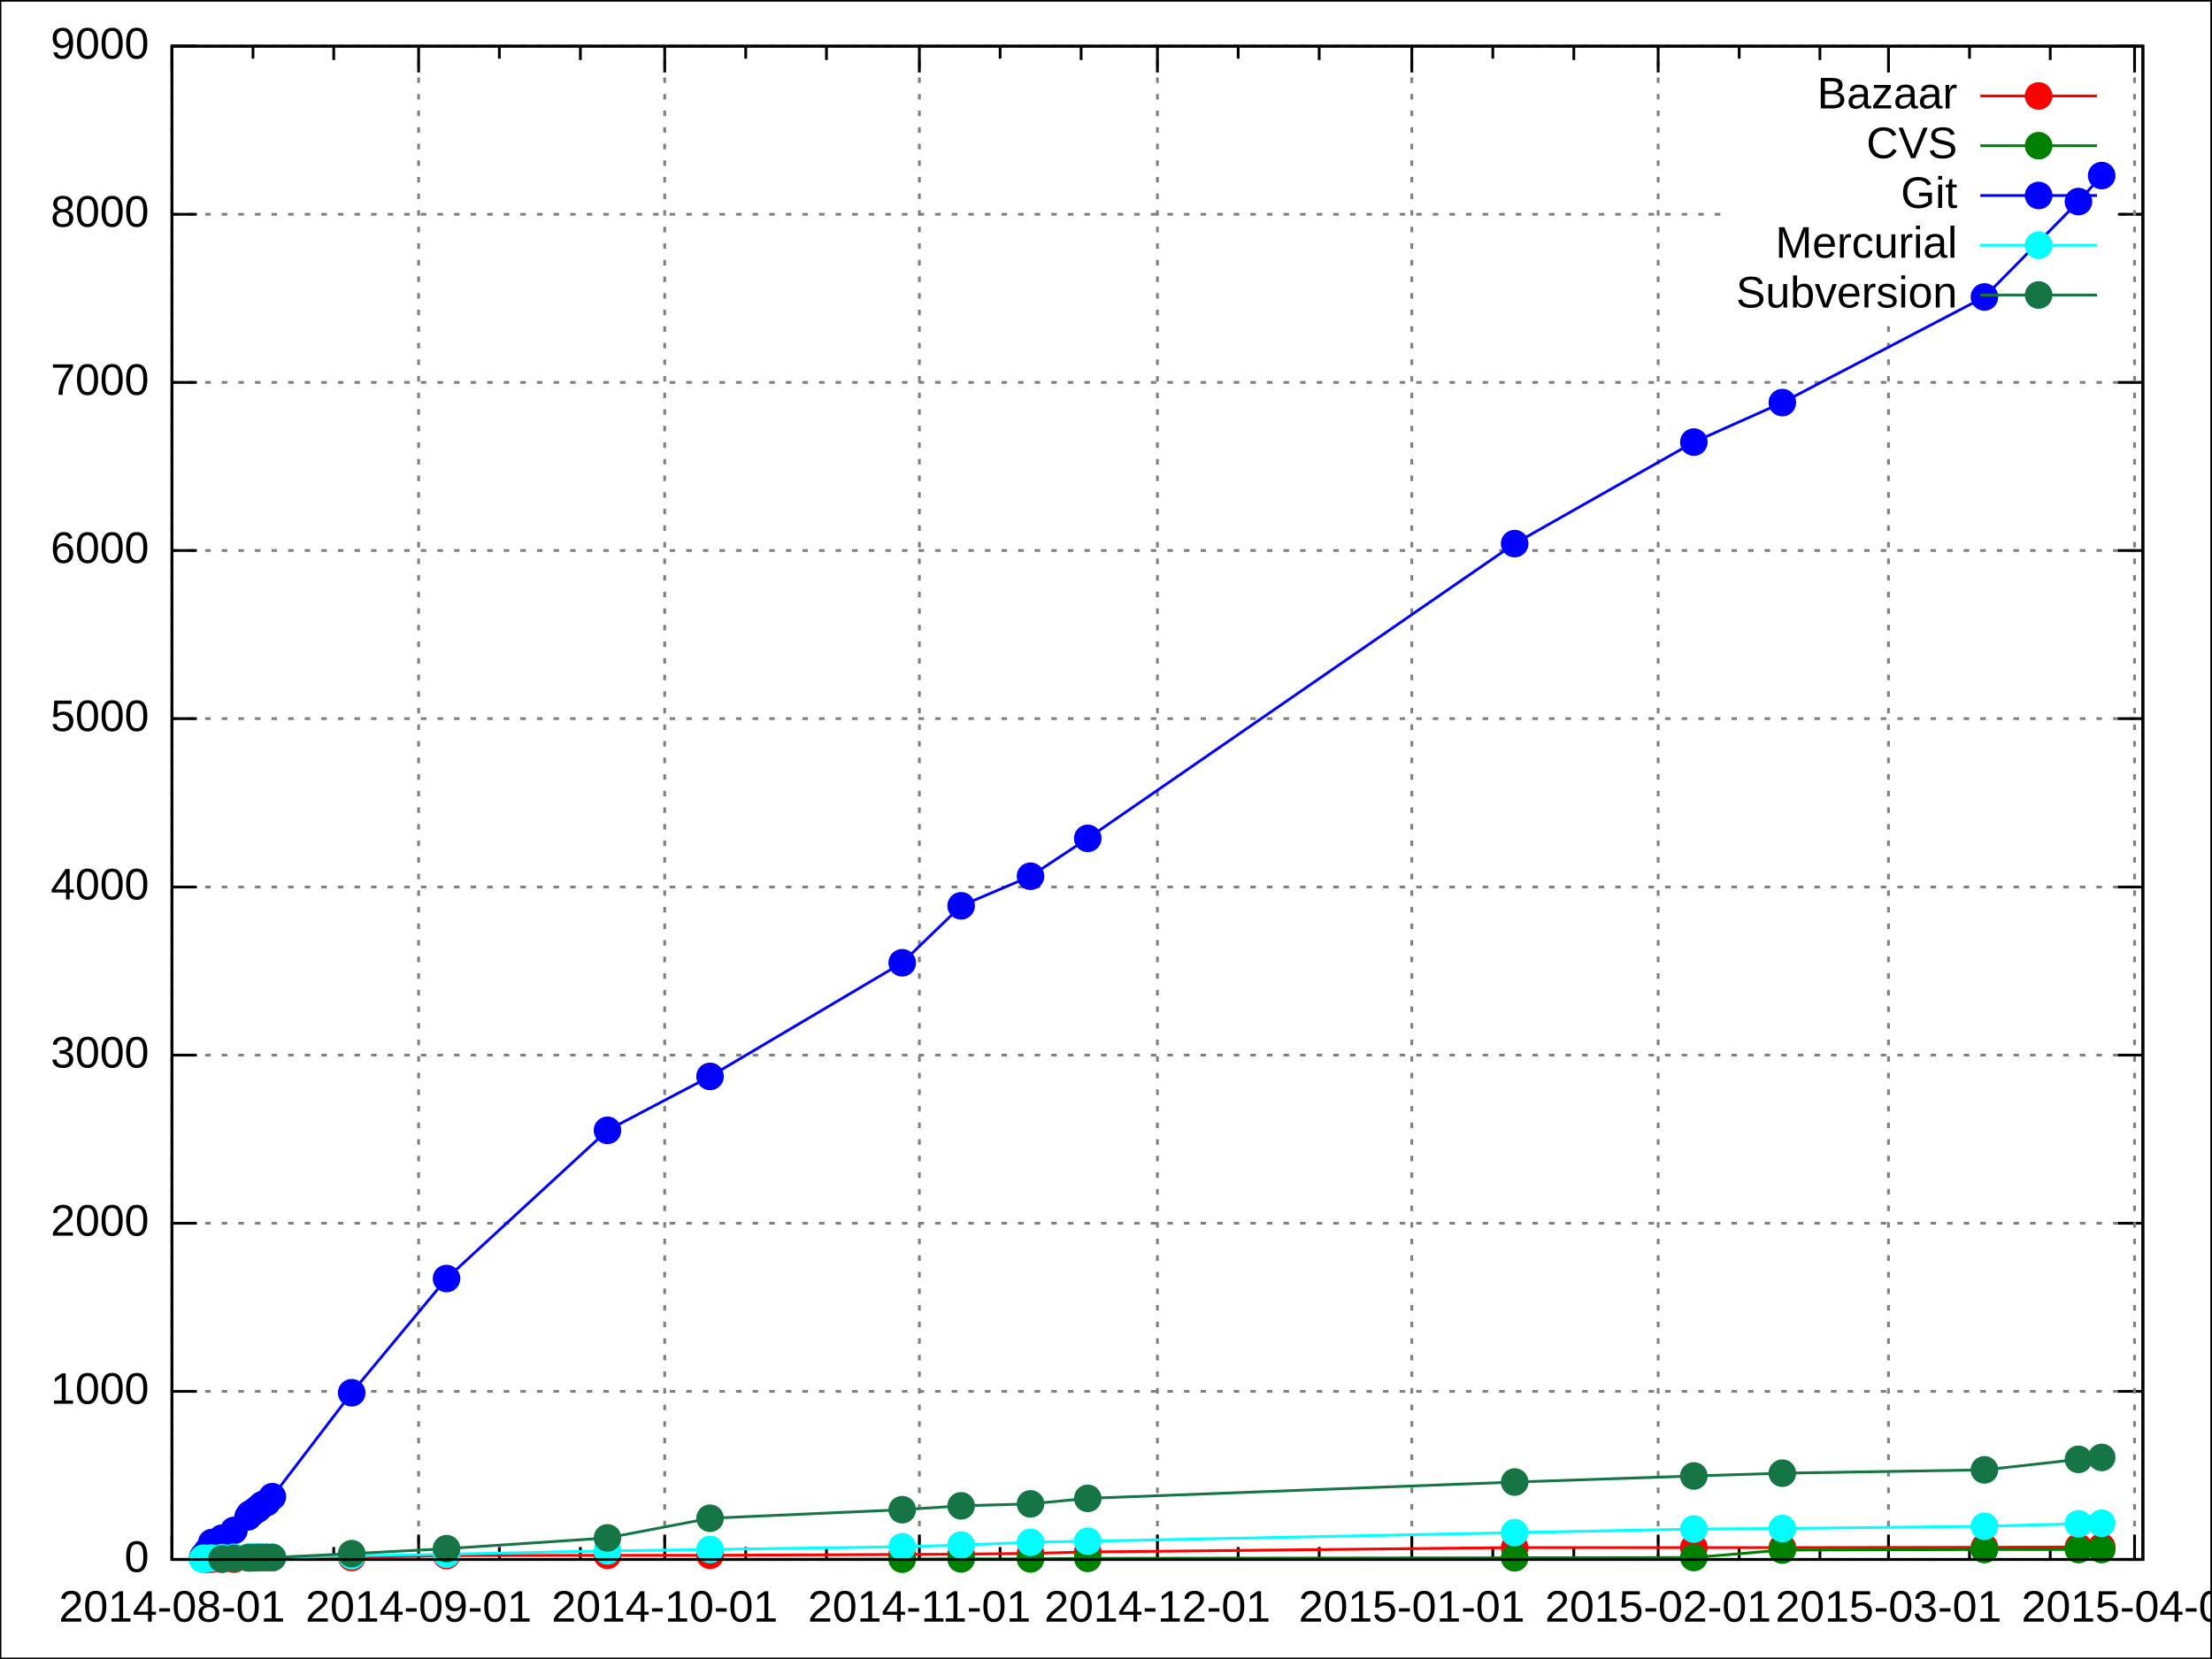
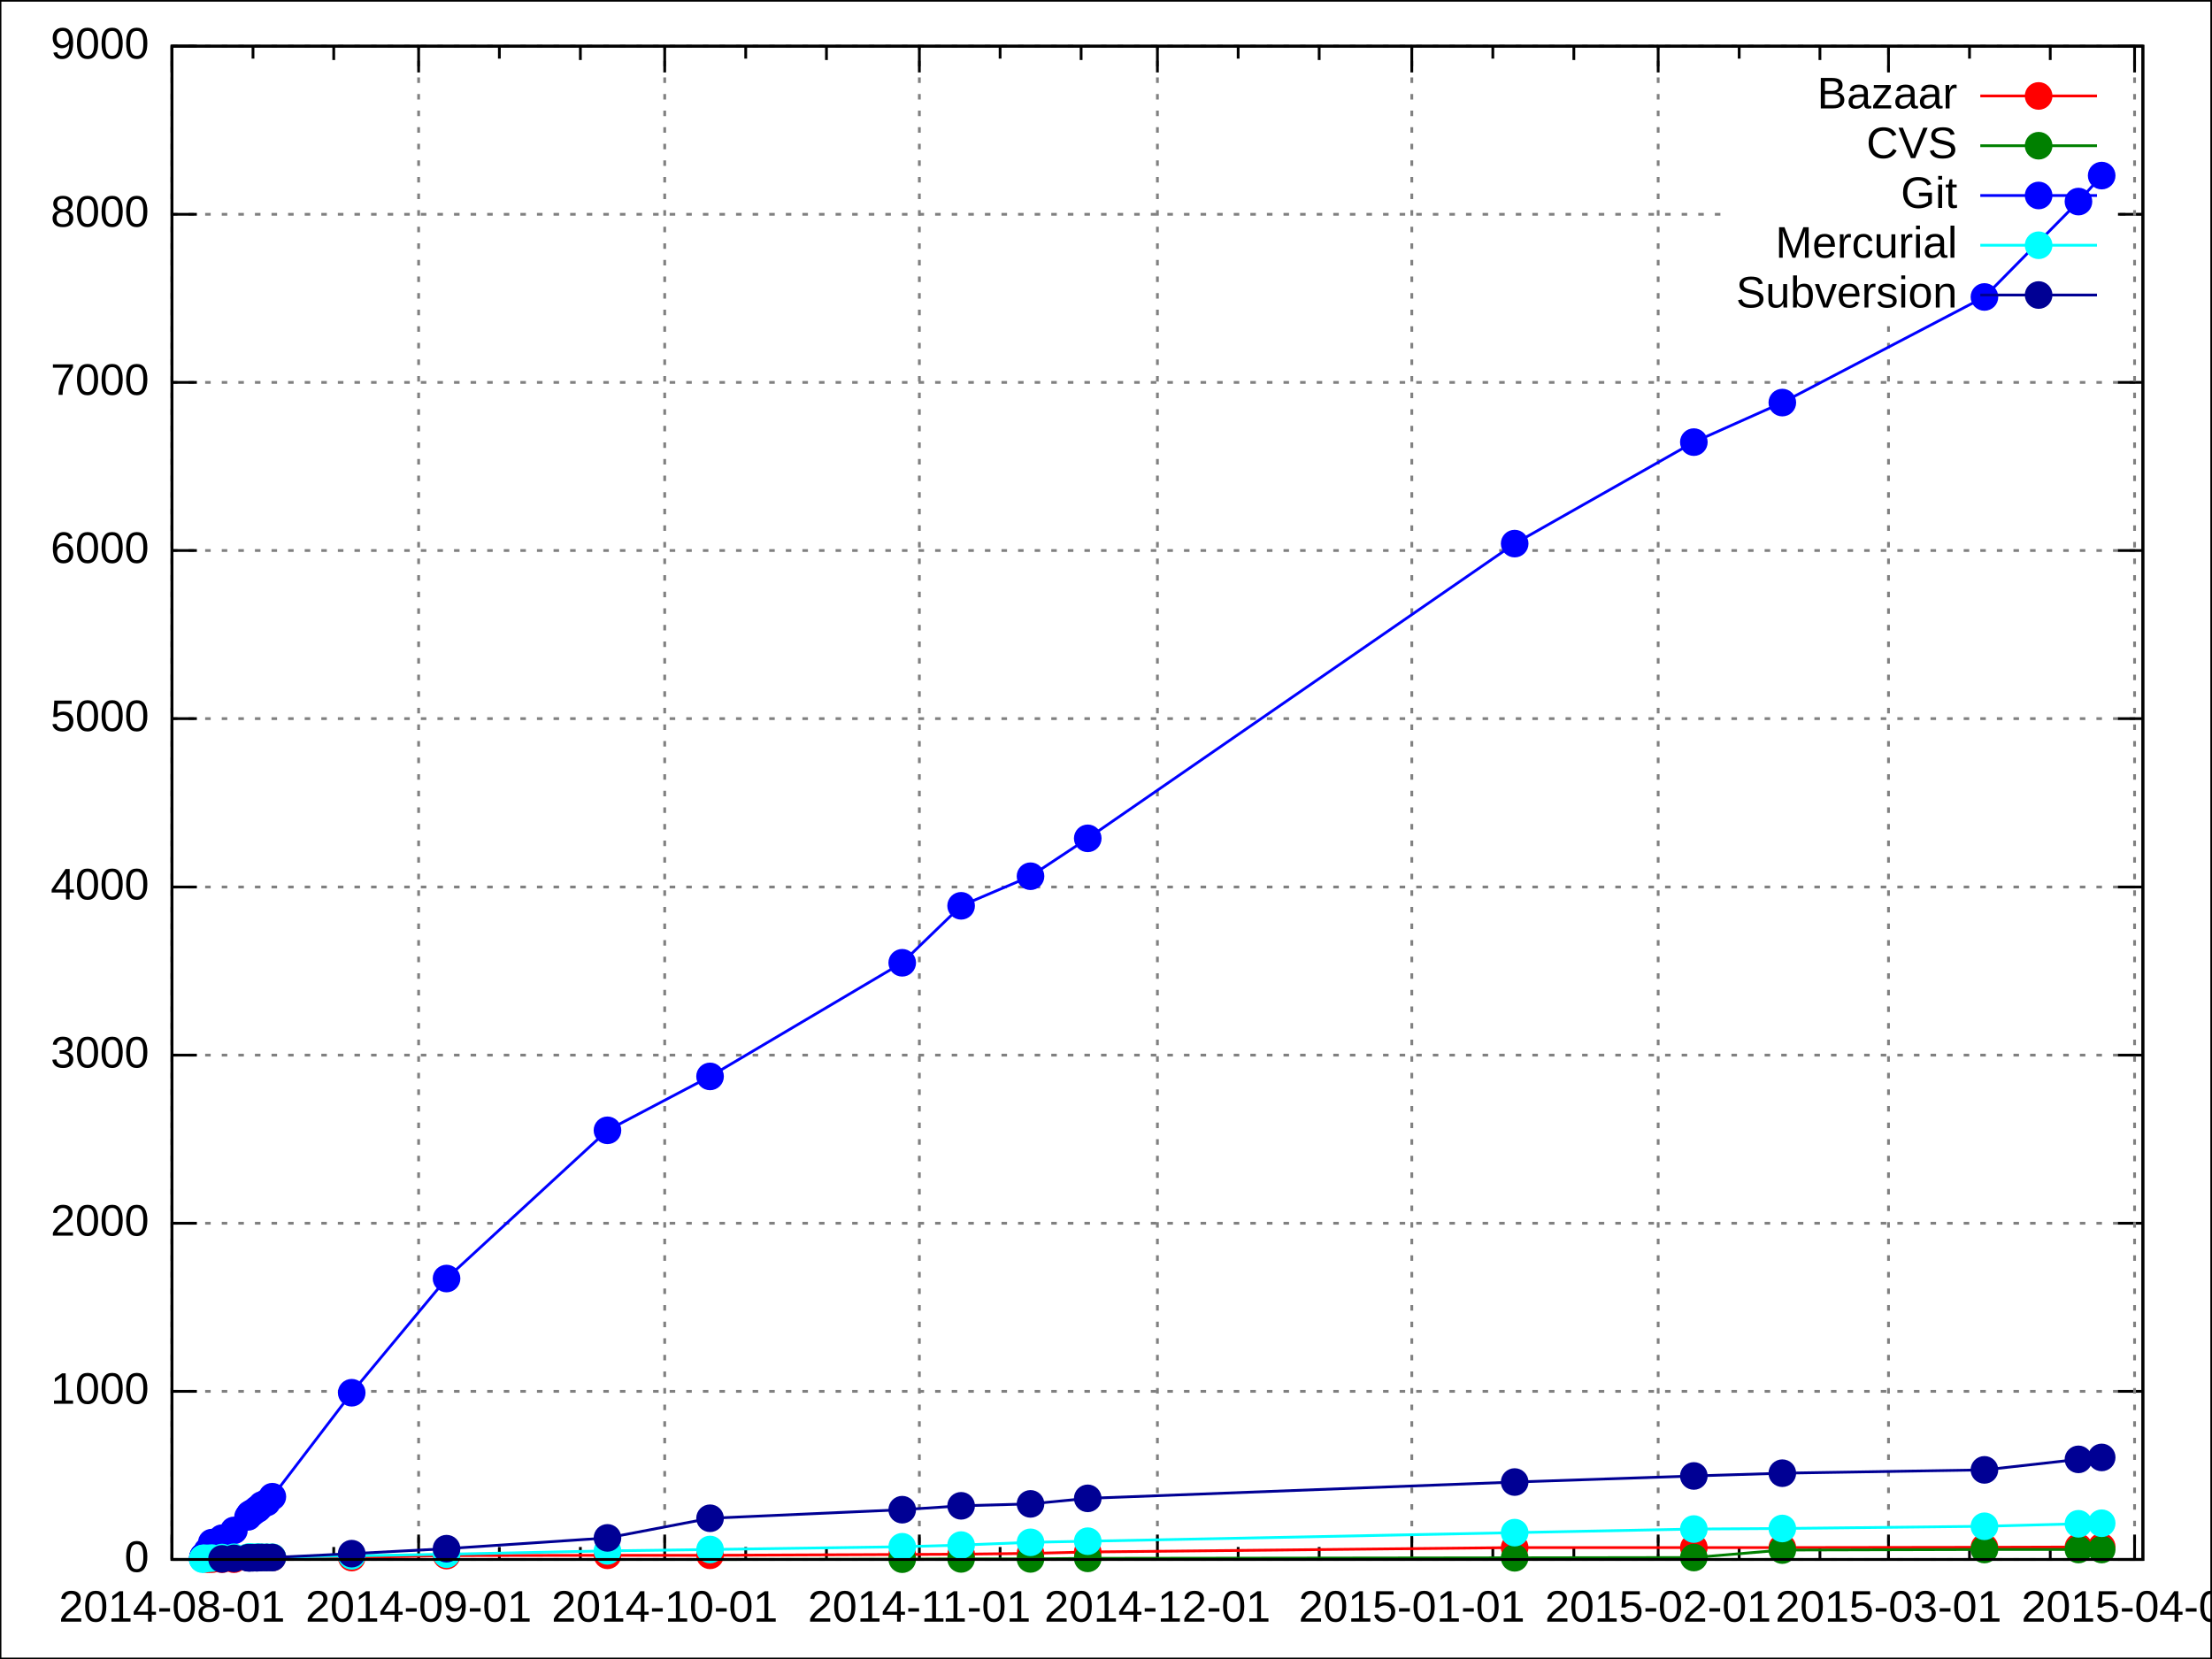
<svg xmlns="http://www.w3.org/2000/svg" xmlns:xlink="http://www.w3.org/1999/xlink" width="800" height="600" viewBox="0 0 800 600">
  <g id="gnuplot_canvas">
    <rect x="0" y="0" width="800" height="600" fill="none" />
    <defs>
      <circle id="gpDot" r="0.5" stroke-width="0.5" />
      <path id="gpPt0" stroke-width="0.222" stroke="currentColor" d="M-1,0 h2 M0,-1 v2" />
      <path id="gpPt1" stroke-width="0.222" stroke="currentColor" d="M-1,-1 L1,1 M1,-1 L-1,1" />
      <path id="gpPt2" stroke-width="0.222" stroke="currentColor" d="M-1,0 L1,0 M0,-1 L0,1 M-1,-1 L1,1 M-1,1 L1,-1" />
      <rect id="gpPt3" stroke-width="0.222" stroke="currentColor" x="-1" y="-1" width="2" height="2" />
      <rect id="gpPt4" stroke-width="0.222" stroke="currentColor" fill="currentColor" x="-1" y="-1" width="2" height="2" />
      <circle id="gpPt5" stroke-width="0.222" stroke="currentColor" cx="0" cy="0" r="1" />
      <use xlink:href="#gpPt5" id="gpPt6" fill="currentColor" stroke="none" />
      <path id="gpPt7" stroke-width="0.222" stroke="currentColor" d="M0,-1.33 L-1.33,0.67 L1.33,0.67 z" />
      <use xlink:href="#gpPt7" id="gpPt8" fill="currentColor" stroke="none" />
      <use xlink:href="#gpPt7" id="gpPt9" stroke="currentColor" transform="rotate(180)" />
      <use xlink:href="#gpPt9" id="gpPt10" fill="currentColor" stroke="none" />
      <use xlink:href="#gpPt3" id="gpPt11" stroke="currentColor" transform="rotate(45)" />
      <use xlink:href="#gpPt11" id="gpPt12" fill="currentColor" stroke="none" />
    </defs>
    <g style="fill:none; color:white; stroke:currentColor; stroke-width:1.00; stroke-linecap:butt; stroke-linejoin:miter">
</g>
    <g style="fill:none; color:black; stroke:currentColor; stroke-width:1.00; stroke-linecap:butt; stroke-linejoin:miter">
      <g style="stroke:none; shape-rendering:crispEdges">
        <polygon fill="rgb(255, 255, 255)" points="0.0,600.0 799.9,600.0 799.9,0.1 0.0,0.1 " />
      </g>
      <path stroke="black" d="M0.0,600.0 L0.0,0.1 L799.9,0.1 L799.9,600.0 L0.0,600.0  h0.01" />
    </g>
    <g style="fill:none; color:gray; stroke:currentColor; stroke-width:1.00; stroke-linecap:butt; stroke-linejoin:miter">
      <path stroke="gray" stroke-dasharray=" 2,4" class="gridline" d="M62.2,564.0 L775.0,564.0  h0.01" />
    </g>
    <g style="fill:none; color:black; stroke:currentColor; stroke-width:1.00; stroke-linecap:butt; stroke-linejoin:miter">
      <path stroke="black" d="M62.2,564.0 L71.2,564.0 M775.0,564.0 L766.0,564.0  h0.01" />
      <g transform="translate(53.9,568.5)" style="stroke:none; fill:black; font-family:Arial; font-size:12.00pt; text-anchor:end">
        <text> 0</text>
      </g>
    </g>
    <g style="fill:none; color:gray; stroke:currentColor; stroke-width:1.00; stroke-linecap:butt; stroke-linejoin:miter">
      <path stroke="gray" stroke-dasharray=" 2,4" class="gridline" d="M62.2,503.2 L775.0,503.2  h0.01" />
    </g>
    <g style="fill:none; color:black; stroke:currentColor; stroke-width:1.00; stroke-linecap:butt; stroke-linejoin:miter">
      <path stroke="black" d="M62.2,503.2 L71.2,503.2 M775.0,503.2 L766.0,503.2  h0.01" />
      <g transform="translate(53.9,507.7)" style="stroke:none; fill:black; font-family:Arial; font-size:12.00pt; text-anchor:end">
        <text> 1000</text>
      </g>
    </g>
    <g style="fill:none; color:gray; stroke:currentColor; stroke-width:1.00; stroke-linecap:butt; stroke-linejoin:miter">
      <path stroke="gray" stroke-dasharray=" 2,4" class="gridline" d="M62.2,442.4 L775.0,442.4  h0.01" />
    </g>
    <g style="fill:none; color:black; stroke:currentColor; stroke-width:1.00; stroke-linecap:butt; stroke-linejoin:miter">
      <path stroke="black" d="M62.2,442.4 L71.2,442.4 M775.0,442.4 L766.0,442.4  h0.01" />
      <g transform="translate(53.9,446.9)" style="stroke:none; fill:black; font-family:Arial; font-size:12.00pt; text-anchor:end">
        <text> 2000</text>
      </g>
    </g>
    <g style="fill:none; color:gray; stroke:currentColor; stroke-width:1.00; stroke-linecap:butt; stroke-linejoin:miter">
      <path stroke="gray" stroke-dasharray=" 2,4" class="gridline" d="M62.2,381.6 L775.0,381.6  h0.01" />
    </g>
    <g style="fill:none; color:black; stroke:currentColor; stroke-width:1.00; stroke-linecap:butt; stroke-linejoin:miter">
      <path stroke="black" d="M62.2,381.6 L71.2,381.6 M775.0,381.6 L766.0,381.6  h0.01" />
      <g transform="translate(53.9,386.1)" style="stroke:none; fill:black; font-family:Arial; font-size:12.00pt; text-anchor:end">
        <text> 3000</text>
      </g>
    </g>
    <g style="fill:none; color:gray; stroke:currentColor; stroke-width:1.00; stroke-linecap:butt; stroke-linejoin:miter">
      <path stroke="gray" stroke-dasharray=" 2,4" class="gridline" d="M62.2,320.8 L775.0,320.8  h0.01" />
    </g>
    <g style="fill:none; color:black; stroke:currentColor; stroke-width:1.00; stroke-linecap:butt; stroke-linejoin:miter">
      <path stroke="black" d="M62.2,320.8 L71.2,320.8 M775.0,320.8 L766.0,320.8  h0.01" />
      <g transform="translate(53.9,325.3)" style="stroke:none; fill:black; font-family:Arial; font-size:12.00pt; text-anchor:end">
        <text> 4000</text>
      </g>
    </g>
    <g style="fill:none; color:gray; stroke:currentColor; stroke-width:1.00; stroke-linecap:butt; stroke-linejoin:miter">
      <path stroke="gray" stroke-dasharray=" 2,4" class="gridline" d="M62.2,259.9 L775.0,259.9  h0.01" />
    </g>
    <g style="fill:none; color:black; stroke:currentColor; stroke-width:1.00; stroke-linecap:butt; stroke-linejoin:miter">
      <path stroke="black" d="M62.2,259.9 L71.2,259.9 M775.0,259.9 L766.0,259.9  h0.01" />
      <g transform="translate(53.9,264.4)" style="stroke:none; fill:black; font-family:Arial; font-size:12.00pt; text-anchor:end">
        <text> 5000</text>
      </g>
    </g>
    <g style="fill:none; color:gray; stroke:currentColor; stroke-width:1.00; stroke-linecap:butt; stroke-linejoin:miter">
      <path stroke="gray" stroke-dasharray=" 2,4" class="gridline" d="M62.2,199.1 L775.0,199.1  h0.01" />
    </g>
    <g style="fill:none; color:black; stroke:currentColor; stroke-width:1.00; stroke-linecap:butt; stroke-linejoin:miter">
      <path stroke="black" d="M62.2,199.1 L71.2,199.1 M775.0,199.1 L766.0,199.1  h0.01" />
      <g transform="translate(53.9,203.6)" style="stroke:none; fill:black; font-family:Arial; font-size:12.00pt; text-anchor:end">
        <text> 6000</text>
      </g>
    </g>
    <g style="fill:none; color:gray; stroke:currentColor; stroke-width:1.00; stroke-linecap:butt; stroke-linejoin:miter">
      <path stroke="gray" stroke-dasharray=" 2,4" class="gridline" d="M62.2,138.3 L775.0,138.3  h0.01" />
    </g>
    <g style="fill:none; color:black; stroke:currentColor; stroke-width:1.00; stroke-linecap:butt; stroke-linejoin:miter">
      <path stroke="black" d="M62.2,138.3 L71.2,138.3 M775.0,138.3 L766.0,138.3  h0.01" />
      <g transform="translate(53.9,142.8)" style="stroke:none; fill:black; font-family:Arial; font-size:12.00pt; text-anchor:end">
        <text> 7000</text>
      </g>
    </g>
    <g style="fill:none; color:gray; stroke:currentColor; stroke-width:1.00; stroke-linecap:butt; stroke-linejoin:miter">
      <path stroke="gray" stroke-dasharray=" 2,4" class="gridline" d="M62.2,77.5 L624.9,77.5 M766.7,77.5 L775.0,77.5  h0.01" />
    </g>
    <g style="fill:none; color:black; stroke:currentColor; stroke-width:1.00; stroke-linecap:butt; stroke-linejoin:miter">
      <path stroke="black" d="M62.2,77.5 L71.2,77.5 M775.0,77.5 L766.0,77.5  h0.01" />
      <g transform="translate(53.9,82.0)" style="stroke:none; fill:black; font-family:Arial; font-size:12.00pt; text-anchor:end">
        <text> 8000</text>
      </g>
    </g>
    <g style="fill:none; color:gray; stroke:currentColor; stroke-width:1.00; stroke-linecap:butt; stroke-linejoin:miter">
      <path stroke="gray" stroke-dasharray=" 2,4" class="gridline" d="M62.2,16.7 L775.0,16.7  h0.01" />
    </g>
    <g style="fill:none; color:black; stroke:currentColor; stroke-width:1.00; stroke-linecap:butt; stroke-linejoin:miter">
      <path stroke="black" d="M62.2,16.7 L71.2,16.7 M775.0,16.7 L766.0,16.7  h0.01" />
      <g transform="translate(53.9,21.2)" style="stroke:none; fill:black; font-family:Arial; font-size:12.00pt; text-anchor:end">
        <text> 9000</text>
      </g>
    </g>
    <g style="fill:none; color:gray; stroke:currentColor; stroke-width:1.00; stroke-linecap:butt; stroke-linejoin:miter">
      <path stroke="gray" stroke-dasharray=" 2,4" class="gridline" d="M62.2,564.0 L62.2,16.7  h0.01" />
    </g>
    <g style="fill:none; color:black; stroke:currentColor; stroke-width:1.00; stroke-linecap:butt; stroke-linejoin:miter">
      <path stroke="black" d="M62.2,564.0 L62.2,555.0 M62.2,16.7 L62.2,25.7  h0.01" />
      <g transform="translate(62.2,586.5)" style="stroke:none; fill:black; font-family:Arial; font-size:12.00pt; text-anchor:middle">
        <text>2014-08-01</text>
      </g>
      <path stroke="black" d="M91.5,564.0 L91.5,559.5 M91.5,16.7 L91.5,21.2 M120.7,564.0 L120.7,559.5 M120.7,16.7 L120.7,21.2     h0.01" />
    </g>
    <g style="fill:none; color:gray; stroke:currentColor; stroke-width:1.00; stroke-linecap:butt; stroke-linejoin:miter">
      <path stroke="gray" stroke-dasharray=" 2,4" class="gridline" d="M151.4,564.0 L151.4,16.7  h0.01" />
    </g>
    <g style="fill:none; color:black; stroke:currentColor; stroke-width:1.00; stroke-linecap:butt; stroke-linejoin:miter">
      <path stroke="black" d="M151.4,564.0 L151.4,555.0 M151.4,16.7 L151.4,25.7  h0.01" />
      <g transform="translate(151.4,586.5)" style="stroke:none; fill:black; font-family:Arial; font-size:12.00pt; text-anchor:middle">
        <text>2014-09-01</text>
      </g>
      <path stroke="black" d="M180.6,564.0 L180.6,559.5 M180.6,16.7 L180.6,21.2 M209.9,564.0 L209.9,559.5 M209.9,16.7 L209.9,21.2     h0.01" />
    </g>
    <g style="fill:none; color:gray; stroke:currentColor; stroke-width:1.00; stroke-linecap:butt; stroke-linejoin:miter">
      <path stroke="gray" stroke-dasharray=" 2,4" class="gridline" d="M240.4,564.0 L240.4,16.7  h0.01" />
    </g>
    <g style="fill:none; color:black; stroke:currentColor; stroke-width:1.00; stroke-linecap:butt; stroke-linejoin:miter">
      <path stroke="black" d="M240.4,564.0 L240.4,555.0 M240.4,16.7 L240.4,25.7  h0.01" />
      <g transform="translate(240.4,586.5)" style="stroke:none; fill:black; font-family:Arial; font-size:12.00pt; text-anchor:middle">
        <text>2014-10-01</text>
      </g>
      <path stroke="black" d="M269.7,564.0 L269.7,559.5 M269.7,16.7 L269.7,21.2 M298.9,564.0 L298.9,559.5 M298.9,16.7 L298.9,21.2     h0.01" />
    </g>
    <g style="fill:none; color:gray; stroke:currentColor; stroke-width:1.00; stroke-linecap:butt; stroke-linejoin:miter">
      <path stroke="gray" stroke-dasharray=" 2,4" class="gridline" d="M332.5,564.0 L332.5,16.7  h0.01" />
    </g>
    <g style="fill:none; color:black; stroke:currentColor; stroke-width:1.00; stroke-linecap:butt; stroke-linejoin:miter">
      <path stroke="black" d="M332.5,564.0 L332.5,555.0 M332.5,16.7 L332.5,25.7  h0.01" />
      <g transform="translate(332.5,586.5)" style="stroke:none; fill:black; font-family:Arial; font-size:12.00pt; text-anchor:middle">
        <text>2014-11-01</text>
      </g>
      <path stroke="black" d="M361.7,564.0 L361.7,559.5 M361.7,16.7 L361.7,21.2 M391.0,564.0 L391.0,559.5 M391.0,16.7 L391.0,21.2     h0.01" />
    </g>
    <g style="fill:none; color:gray; stroke:currentColor; stroke-width:1.00; stroke-linecap:butt; stroke-linejoin:miter">
      <path stroke="gray" stroke-dasharray=" 2,4" class="gridline" d="M418.6,564.0 L418.6,16.7  h0.01" />
    </g>
    <g style="fill:none; color:black; stroke:currentColor; stroke-width:1.00; stroke-linecap:butt; stroke-linejoin:miter">
      <path stroke="black" d="M418.6,564.0 L418.6,555.0 M418.6,16.7 L418.6,25.7  h0.01" />
      <g transform="translate(418.6,586.5)" style="stroke:none; fill:black; font-family:Arial; font-size:12.00pt; text-anchor:middle">
        <text>2014-12-01</text>
      </g>
      <path stroke="black" d="M447.8,564.0 L447.8,559.5 M447.8,16.7 L447.8,21.2 M477.1,564.0 L477.1,559.5 M477.1,16.7 L477.1,21.2     h0.01" />
    </g>
    <g style="fill:none; color:gray; stroke:currentColor; stroke-width:1.00; stroke-linecap:butt; stroke-linejoin:miter">
      <path stroke="gray" stroke-dasharray=" 2,4" class="gridline" d="M510.6,564.0 L510.6,16.7  h0.01" />
    </g>
    <g style="fill:none; color:black; stroke:currentColor; stroke-width:1.00; stroke-linecap:butt; stroke-linejoin:miter">
      <path stroke="black" d="M510.6,564.0 L510.6,555.0 M510.6,16.7 L510.6,25.7  h0.01" />
      <g transform="translate(510.6,586.5)" style="stroke:none; fill:black; font-family:Arial; font-size:12.00pt; text-anchor:middle">
        <text>2015-01-01</text>
      </g>
      <path stroke="black" d="M539.9,564.0 L539.9,559.5 M539.9,16.7 L539.9,21.2 M569.2,564.0 L569.2,559.5 M569.2,16.7 L569.2,21.2     h0.01" />
    </g>
    <g style="fill:none; color:gray; stroke:currentColor; stroke-width:1.00; stroke-linecap:butt; stroke-linejoin:miter">
      <path stroke="gray" stroke-dasharray=" 2,4" class="gridline" d="M599.7,564.0 L599.7,16.7  h0.01" />
    </g>
    <g style="fill:none; color:black; stroke:currentColor; stroke-width:1.00; stroke-linecap:butt; stroke-linejoin:miter">
      <path stroke="black" d="M599.7,564.0 L599.7,555.0 M599.7,16.7 L599.7,25.7  h0.01" />
      <g transform="translate(599.7,586.5)" style="stroke:none; fill:black; font-family:Arial; font-size:12.00pt; text-anchor:middle">
        <text>2015-02-01</text>
      </g>
      <path stroke="black" d="M629.0,564.0 L629.0,559.5 M629.0,16.7 L629.0,21.2 M658.2,564.0 L658.2,559.5 M658.2,16.7 L658.2,21.2     h0.01" />
    </g>
    <g style="fill:none; color:gray; stroke:currentColor; stroke-width:1.00; stroke-linecap:butt; stroke-linejoin:miter">
      <path stroke="gray" stroke-dasharray=" 2,4" class="gridline" d="M683.0,564.0 L683.0,115.7 M683.0,25.7 L683.0,16.7  h0.01" />
    </g>
    <g style="fill:none; color:black; stroke:currentColor; stroke-width:1.00; stroke-linecap:butt; stroke-linejoin:miter">
      <path stroke="black" d="M683.0,564.0 L683.0,555.0 M683.0,16.7 L683.0,25.7  h0.01" />
      <g transform="translate(683.0,586.5)" style="stroke:none; fill:black; font-family:Arial; font-size:12.00pt; text-anchor:middle">
        <text>2015-03-01</text>
      </g>
      <path stroke="black" d="M712.3,564.0 L712.3,559.5 M712.3,16.7 L712.3,21.2 M741.5,564.0 L741.5,559.5 M741.5,16.7 L741.5,21.2     h0.01" />
    </g>
    <g style="fill:none; color:gray; stroke:currentColor; stroke-width:1.00; stroke-linecap:butt; stroke-linejoin:miter">
      <path stroke="gray" stroke-dasharray=" 2,4" class="gridline" d="M772.0,564.0 L772.0,16.7  h0.01" />
    </g>
    <g style="fill:none; color:black; stroke:currentColor; stroke-width:1.00; stroke-linecap:butt; stroke-linejoin:miter">
      <path stroke="black" d="M772.0,564.0 L772.0,555.0 M772.0,16.7 L772.0,25.7  h0.01" />
      <g transform="translate(772.0,586.5)" style="stroke:none; fill:black; font-family:Arial; font-size:12.00pt; text-anchor:middle">
        <text>2015-04-01</text>
      </g>
      <path stroke="black" d="M62.2,16.7 L62.2,564.0 L775.0,564.0 L775.0,16.7 L62.2,16.7 Z  h0.01" />
    </g>
    <g id="gnuplot_plot_1">
      <g style="fill:none; color:red; stroke:currentColor; stroke-width:1.00; stroke-linecap:butt; stroke-linejoin:miter">
        <g transform="translate(707.9,39.2)" style="stroke:none; fill:black; font-family:Arial; font-size:12.00pt; text-anchor:end">
          <text>Bazaar</text>
        </g>
        <path d="M716.2,34.7 L758.4,34.7 M73.8,564.0 L75.0,563.9 L76.6,563.9 L80.3,563.9 L84.6,563.9 L89.7,563.3    L90.3,563.3 L90.4,563.3 L91.4,563.3 L92.9,563.3 L93.4,563.3 L94.7,563.3 L96.5,563.3 L98.5,563.3    L127.2,563.3 L161.5,562.6 L219.7,562.5 L256.8,562.5 L326.3,562.2 L347.6,562.1 L372.7,561.8 L393.4,561.3    L547.8,559.7 L612.6,559.7 L644.6,559.7 L717.7,559.6 L751.7,559.5 L760.1,559.4  h0.01" />
        <use xlink:href="#gpPt6" transform="translate(75.0,563.9) scale(4.50)" />
        <use xlink:href="#gpPt6" transform="translate(76.6,563.9) scale(4.50)" />
        <use xlink:href="#gpPt6" transform="translate(80.3,563.9) scale(4.50)" />
        <use xlink:href="#gpPt6" transform="translate(84.6,563.9) scale(4.50)" />
        <use xlink:href="#gpPt6" transform="translate(89.7,563.3) scale(4.50)" />
        <use xlink:href="#gpPt6" transform="translate(90.3,563.3) scale(4.50)" />
        <use xlink:href="#gpPt6" transform="translate(90.4,563.3) scale(4.50)" />
        <use xlink:href="#gpPt6" transform="translate(91.4,563.3) scale(4.50)" />
        <use xlink:href="#gpPt6" transform="translate(92.9,563.3) scale(4.50)" />
        <use xlink:href="#gpPt6" transform="translate(93.4,563.3) scale(4.50)" />
        <use xlink:href="#gpPt6" transform="translate(94.7,563.3) scale(4.50)" />
        <use xlink:href="#gpPt6" transform="translate(96.5,563.3) scale(4.50)" />
        <use xlink:href="#gpPt6" transform="translate(98.5,563.3) scale(4.50)" />
        <use xlink:href="#gpPt6" transform="translate(127.2,563.3) scale(4.50)" />
        <use xlink:href="#gpPt6" transform="translate(161.5,562.6) scale(4.50)" />
        <use xlink:href="#gpPt6" transform="translate(219.7,562.5) scale(4.50)" />
        <use xlink:href="#gpPt6" transform="translate(256.8,562.5) scale(4.50)" />
        <use xlink:href="#gpPt6" transform="translate(326.3,562.2) scale(4.50)" />
        <use xlink:href="#gpPt6" transform="translate(347.6,562.1) scale(4.50)" />
        <use xlink:href="#gpPt6" transform="translate(372.7,561.8) scale(4.50)" />
        <use xlink:href="#gpPt6" transform="translate(393.4,561.3) scale(4.50)" />
        <use xlink:href="#gpPt6" transform="translate(547.8,559.7) scale(4.50)" />
        <use xlink:href="#gpPt6" transform="translate(612.6,559.7) scale(4.50)" />
        <use xlink:href="#gpPt6" transform="translate(644.6,559.7) scale(4.50)" />
        <use xlink:href="#gpPt6" transform="translate(717.7,559.6) scale(4.50)" />
        <use xlink:href="#gpPt6" transform="translate(751.7,559.5) scale(4.50)" />
        <use xlink:href="#gpPt6" transform="translate(760.1,559.4) scale(4.50)" />
        <use xlink:href="#gpPt6" transform="translate(737.3,34.7) scale(4.50)" />
      </g>
    </g>
    <g id="gnuplot_plot_2">
      <g style="fill:none; color:green; stroke:currentColor; stroke-width:1.00; stroke-linecap:butt; stroke-linejoin:miter">
        <g transform="translate(707.9,57.2)" style="stroke:none; fill:black; font-family:Arial; font-size:12.00pt; text-anchor:end">
          <text>CVS</text>
        </g>
        <path d="M716.2,52.7 L758.4,52.7 M260.2,564.0 L326.3,563.9 L347.6,563.8 L372.7,563.8 L393.4,563.6 L547.8,563.4    L612.6,563.3 L644.6,560.6 L717.7,560.4 L751.7,560.4 L760.1,560.4  h0.01" />
        <use xlink:href="#gpPt6" transform="translate(326.3,563.9) scale(4.50)" />
        <use xlink:href="#gpPt6" transform="translate(347.6,563.8) scale(4.50)" />
        <use xlink:href="#gpPt6" transform="translate(372.7,563.8) scale(4.50)" />
        <use xlink:href="#gpPt6" transform="translate(393.4,563.6) scale(4.50)" />
        <use xlink:href="#gpPt6" transform="translate(547.8,563.4) scale(4.50)" />
        <use xlink:href="#gpPt6" transform="translate(612.6,563.3) scale(4.50)" />
        <use xlink:href="#gpPt6" transform="translate(644.6,560.6) scale(4.50)" />
        <use xlink:href="#gpPt6" transform="translate(717.7,560.4) scale(4.50)" />
        <use xlink:href="#gpPt6" transform="translate(751.7,560.4) scale(4.50)" />
        <use xlink:href="#gpPt6" transform="translate(760.1,560.4) scale(4.50)" />
        <use xlink:href="#gpPt6" transform="translate(737.3,52.7) scale(4.50)" />
      </g>
    </g>
    <g id="gnuplot_plot_3">
      <g style="fill:none; color:blue; stroke:currentColor; stroke-width:1.00; stroke-linecap:butt; stroke-linejoin:miter">
        <g transform="translate(707.9,75.2)" style="stroke:none; fill:black; font-family:Arial; font-size:12.00pt; text-anchor:end">
          <text>Git</text>
        </g>
        <path d="M716.2,70.7 L758.4,70.7 M72.5,564.0 L73.3,563.7 L73.4,563.2 L73.5,563.0 L73.6,562.8 L73.7,562.7    L75.0,560.9 L76.6,557.9 L80.3,556.3 L84.6,553.5 L89.7,548.6 L90.3,547.8 L90.4,547.6 L91.4,547.0    L92.9,545.9 L93.4,545.6 L94.7,544.3 L96.5,543.4 L98.5,541.3 L127.2,503.7 L161.5,462.4 L219.7,408.8    L256.8,389.3 L326.3,348.2 L347.6,327.6 L372.7,316.9 L393.4,303.2 L547.8,196.6 L612.6,159.9 L644.6,145.6    L717.7,107.4 L751.7,72.9 L760.1,63.5  h0.01" />
        <use xlink:href="#gpPt6" transform="translate(73.3,563.7) scale(4.50)" />
        <use xlink:href="#gpPt6" transform="translate(73.4,563.2) scale(4.50)" />
        <use xlink:href="#gpPt6" transform="translate(73.5,563.0) scale(4.50)" />
        <use xlink:href="#gpPt6" transform="translate(73.6,562.8) scale(4.50)" />
        <use xlink:href="#gpPt6" transform="translate(73.7,562.7) scale(4.50)" />
        <use xlink:href="#gpPt6" transform="translate(75.0,560.9) scale(4.50)" />
        <use xlink:href="#gpPt6" transform="translate(76.6,557.9) scale(4.50)" />
        <use xlink:href="#gpPt6" transform="translate(80.3,556.3) scale(4.50)" />
        <use xlink:href="#gpPt6" transform="translate(84.6,553.5) scale(4.50)" />
        <use xlink:href="#gpPt6" transform="translate(89.7,548.6) scale(4.50)" />
        <use xlink:href="#gpPt6" transform="translate(90.3,547.8) scale(4.50)" />
        <use xlink:href="#gpPt6" transform="translate(90.4,547.6) scale(4.50)" />
        <use xlink:href="#gpPt6" transform="translate(91.4,547.0) scale(4.50)" />
        <use xlink:href="#gpPt6" transform="translate(92.9,545.9) scale(4.50)" />
        <use xlink:href="#gpPt6" transform="translate(93.4,545.6) scale(4.50)" />
        <use xlink:href="#gpPt6" transform="translate(94.7,544.3) scale(4.50)" />
        <use xlink:href="#gpPt6" transform="translate(96.5,543.4) scale(4.50)" />
        <use xlink:href="#gpPt6" transform="translate(98.5,541.3) scale(4.50)" />
        <use xlink:href="#gpPt6" transform="translate(127.2,503.7) scale(4.50)" />
        <use xlink:href="#gpPt6" transform="translate(161.5,462.4) scale(4.50)" />
        <use xlink:href="#gpPt6" transform="translate(219.7,408.8) scale(4.50)" />
        <use xlink:href="#gpPt6" transform="translate(256.8,389.3) scale(4.50)" />
        <use xlink:href="#gpPt6" transform="translate(326.3,348.2) scale(4.50)" />
        <use xlink:href="#gpPt6" transform="translate(347.6,327.6) scale(4.50)" />
        <use xlink:href="#gpPt6" transform="translate(372.7,316.9) scale(4.50)" />
        <use xlink:href="#gpPt6" transform="translate(393.4,303.2) scale(4.50)" />
        <use xlink:href="#gpPt6" transform="translate(547.8,196.6) scale(4.50)" />
        <use xlink:href="#gpPt6" transform="translate(612.6,159.9) scale(4.50)" />
        <use xlink:href="#gpPt6" transform="translate(644.6,145.6) scale(4.50)" />
        <use xlink:href="#gpPt6" transform="translate(717.7,107.4) scale(4.50)" />
        <use xlink:href="#gpPt6" transform="translate(751.7,72.9) scale(4.50)" />
        <use xlink:href="#gpPt6" transform="translate(760.1,63.5) scale(4.50)" />
        <use xlink:href="#gpPt6" transform="translate(737.3,70.7) scale(4.50)" />
      </g>
    </g>
    <g id="gnuplot_plot_4">
      <g style="fill:none; color:cyan; stroke:currentColor; stroke-width:1.00; stroke-linecap:butt; stroke-linejoin:miter">
        <g transform="translate(707.9,93.2)" style="stroke:none; fill:black; font-family:Arial; font-size:12.00pt; text-anchor:end">
          <text>Mercurial</text>
        </g>
        <path d="M716.2,88.7 L758.4,88.7 M72.6,564.0 L73.3,563.9 L73.4,563.7 L73.5,563.7 L73.6,563.6 L73.7,563.6    L75.0,563.6 L76.6,563.5 L80.3,563.3 L84.6,563.2 L89.7,563.2 L90.3,563.2 L90.4,563.2 L91.4,563.2    L92.9,563.2 L93.4,563.2 L94.7,563.2 L96.5,563.2 L98.5,563.2 L127.2,562.7 L161.5,562.1 L219.7,560.9    L256.8,560.4 L326.3,559.4 L347.6,558.8 L372.7,557.8 L393.4,557.4 L547.8,554.3 L612.6,553.0 L644.6,552.8    L717.7,552.0 L751.7,551.1 L760.1,550.9  h0.01" />
        <use xlink:href="#gpPt6" transform="translate(73.3,563.9) scale(4.50)" />
        <use xlink:href="#gpPt6" transform="translate(73.4,563.7) scale(4.50)" />
        <use xlink:href="#gpPt6" transform="translate(73.5,563.7) scale(4.50)" />
        <use xlink:href="#gpPt6" transform="translate(73.6,563.6) scale(4.50)" />
        <use xlink:href="#gpPt6" transform="translate(73.7,563.6) scale(4.50)" />
        <use xlink:href="#gpPt6" transform="translate(75.0,563.6) scale(4.50)" />
        <use xlink:href="#gpPt6" transform="translate(76.6,563.5) scale(4.50)" />
        <use xlink:href="#gpPt6" transform="translate(80.3,563.3) scale(4.50)" />
        <use xlink:href="#gpPt6" transform="translate(84.6,563.2) scale(4.50)" />
        <use xlink:href="#gpPt6" transform="translate(89.7,563.2) scale(4.50)" />
        <use xlink:href="#gpPt6" transform="translate(90.3,563.2) scale(4.50)" />
        <use xlink:href="#gpPt6" transform="translate(90.4,563.2) scale(4.50)" />
        <use xlink:href="#gpPt6" transform="translate(91.4,563.2) scale(4.50)" />
        <use xlink:href="#gpPt6" transform="translate(92.9,563.2) scale(4.50)" />
        <use xlink:href="#gpPt6" transform="translate(93.4,563.2) scale(4.50)" />
        <use xlink:href="#gpPt6" transform="translate(94.7,563.2) scale(4.50)" />
        <use xlink:href="#gpPt6" transform="translate(96.5,563.2) scale(4.50)" />
        <use xlink:href="#gpPt6" transform="translate(98.5,563.2) scale(4.50)" />
        <use xlink:href="#gpPt6" transform="translate(127.2,562.7) scale(4.50)" />
        <use xlink:href="#gpPt6" transform="translate(161.5,562.1) scale(4.50)" />
        <use xlink:href="#gpPt6" transform="translate(219.7,560.9) scale(4.50)" />
        <use xlink:href="#gpPt6" transform="translate(256.8,560.4) scale(4.50)" />
        <use xlink:href="#gpPt6" transform="translate(326.3,559.4) scale(4.50)" />
        <use xlink:href="#gpPt6" transform="translate(347.6,558.8) scale(4.50)" />
        <use xlink:href="#gpPt6" transform="translate(372.7,557.8) scale(4.50)" />
        <use xlink:href="#gpPt6" transform="translate(393.4,557.4) scale(4.50)" />
        <use xlink:href="#gpPt6" transform="translate(547.8,554.3) scale(4.50)" />
        <use xlink:href="#gpPt6" transform="translate(612.6,553.0) scale(4.50)" />
        <use xlink:href="#gpPt6" transform="translate(644.6,552.8) scale(4.50)" />
        <use xlink:href="#gpPt6" transform="translate(717.7,552.0) scale(4.50)" />
        <use xlink:href="#gpPt6" transform="translate(751.7,551.1) scale(4.50)" />
        <use xlink:href="#gpPt6" transform="translate(760.1,550.9) scale(4.50)" />
        <use xlink:href="#gpPt6" transform="translate(737.3,88.7) scale(4.50)" />
      </g>
    </g>
    <g id="gnuplot_plot_5">
-       <g style="fill:none; color:#157545; stroke:currentColor; stroke-width:1.00; stroke-linecap:butt; stroke-linejoin:miter">
+       <g style="fill:none; color:#000094; stroke:currentColor; stroke-width:1.00; stroke-linecap:butt; stroke-linejoin:miter">
        <g transform="translate(707.9,111.2)" style="stroke:none; fill:black; font-family:Arial; font-size:12.00pt; text-anchor:end">
          <text>Subversion</text>
        </g>
        <path d="M716.2,106.7 L758.4,106.7 M76.8,564.0 L80.3,563.8 L84.6,563.6 L89.7,563.4 L90.3,563.4 L90.4,563.4    L91.4,563.4 L92.9,563.4 L93.4,563.3 L94.7,563.3 L96.5,563.3 L98.5,563.3 L127.2,561.9 L161.5,560.1    L219.7,556.2 L256.8,549.1 L326.3,546.0 L347.6,544.6 L372.7,543.9 L393.4,541.9 L547.8,536.0 L612.6,533.8    L644.6,532.8 L717.7,531.6 L751.7,527.8 L760.1,527.1  h0.01" />
        <use xlink:href="#gpPt6" transform="translate(80.3,563.8) scale(4.50)" />
        <use xlink:href="#gpPt6" transform="translate(84.6,563.6) scale(4.50)" />
        <use xlink:href="#gpPt6" transform="translate(89.7,563.4) scale(4.50)" />
        <use xlink:href="#gpPt6" transform="translate(90.3,563.4) scale(4.50)" />
        <use xlink:href="#gpPt6" transform="translate(90.4,563.4) scale(4.50)" />
        <use xlink:href="#gpPt6" transform="translate(91.4,563.4) scale(4.50)" />
        <use xlink:href="#gpPt6" transform="translate(92.9,563.4) scale(4.50)" />
        <use xlink:href="#gpPt6" transform="translate(93.4,563.3) scale(4.50)" />
        <use xlink:href="#gpPt6" transform="translate(94.7,563.3) scale(4.50)" />
        <use xlink:href="#gpPt6" transform="translate(96.5,563.3) scale(4.50)" />
        <use xlink:href="#gpPt6" transform="translate(98.5,563.3) scale(4.50)" />
        <use xlink:href="#gpPt6" transform="translate(127.2,561.9) scale(4.50)" />
        <use xlink:href="#gpPt6" transform="translate(161.5,560.1) scale(4.50)" />
        <use xlink:href="#gpPt6" transform="translate(219.7,556.2) scale(4.50)" />
        <use xlink:href="#gpPt6" transform="translate(256.8,549.1) scale(4.50)" />
        <use xlink:href="#gpPt6" transform="translate(326.3,546.0) scale(4.50)" />
        <use xlink:href="#gpPt6" transform="translate(347.6,544.6) scale(4.50)" />
        <use xlink:href="#gpPt6" transform="translate(372.7,543.9) scale(4.50)" />
        <use xlink:href="#gpPt6" transform="translate(393.4,541.9) scale(4.50)" />
        <use xlink:href="#gpPt6" transform="translate(547.8,536.0) scale(4.50)" />
        <use xlink:href="#gpPt6" transform="translate(612.6,533.8) scale(4.50)" />
        <use xlink:href="#gpPt6" transform="translate(644.6,532.8) scale(4.50)" />
        <use xlink:href="#gpPt6" transform="translate(717.7,531.6) scale(4.50)" />
        <use xlink:href="#gpPt6" transform="translate(751.7,527.8) scale(4.50)" />
        <use xlink:href="#gpPt6" transform="translate(760.1,527.1) scale(4.50)" />
        <use xlink:href="#gpPt6" transform="translate(737.3,106.7) scale(4.50)" />
      </g>
    </g>
    <g style="fill:none; color:black; stroke:currentColor; stroke-width:1.00; stroke-linecap:butt; stroke-linejoin:miter">
      <path stroke="black" d="M62.2,16.7 L62.2,564.0 L775.0,564.0 L775.0,16.7 L62.2,16.7 Z  h0.01" />
    </g>
  </g>
</svg>
